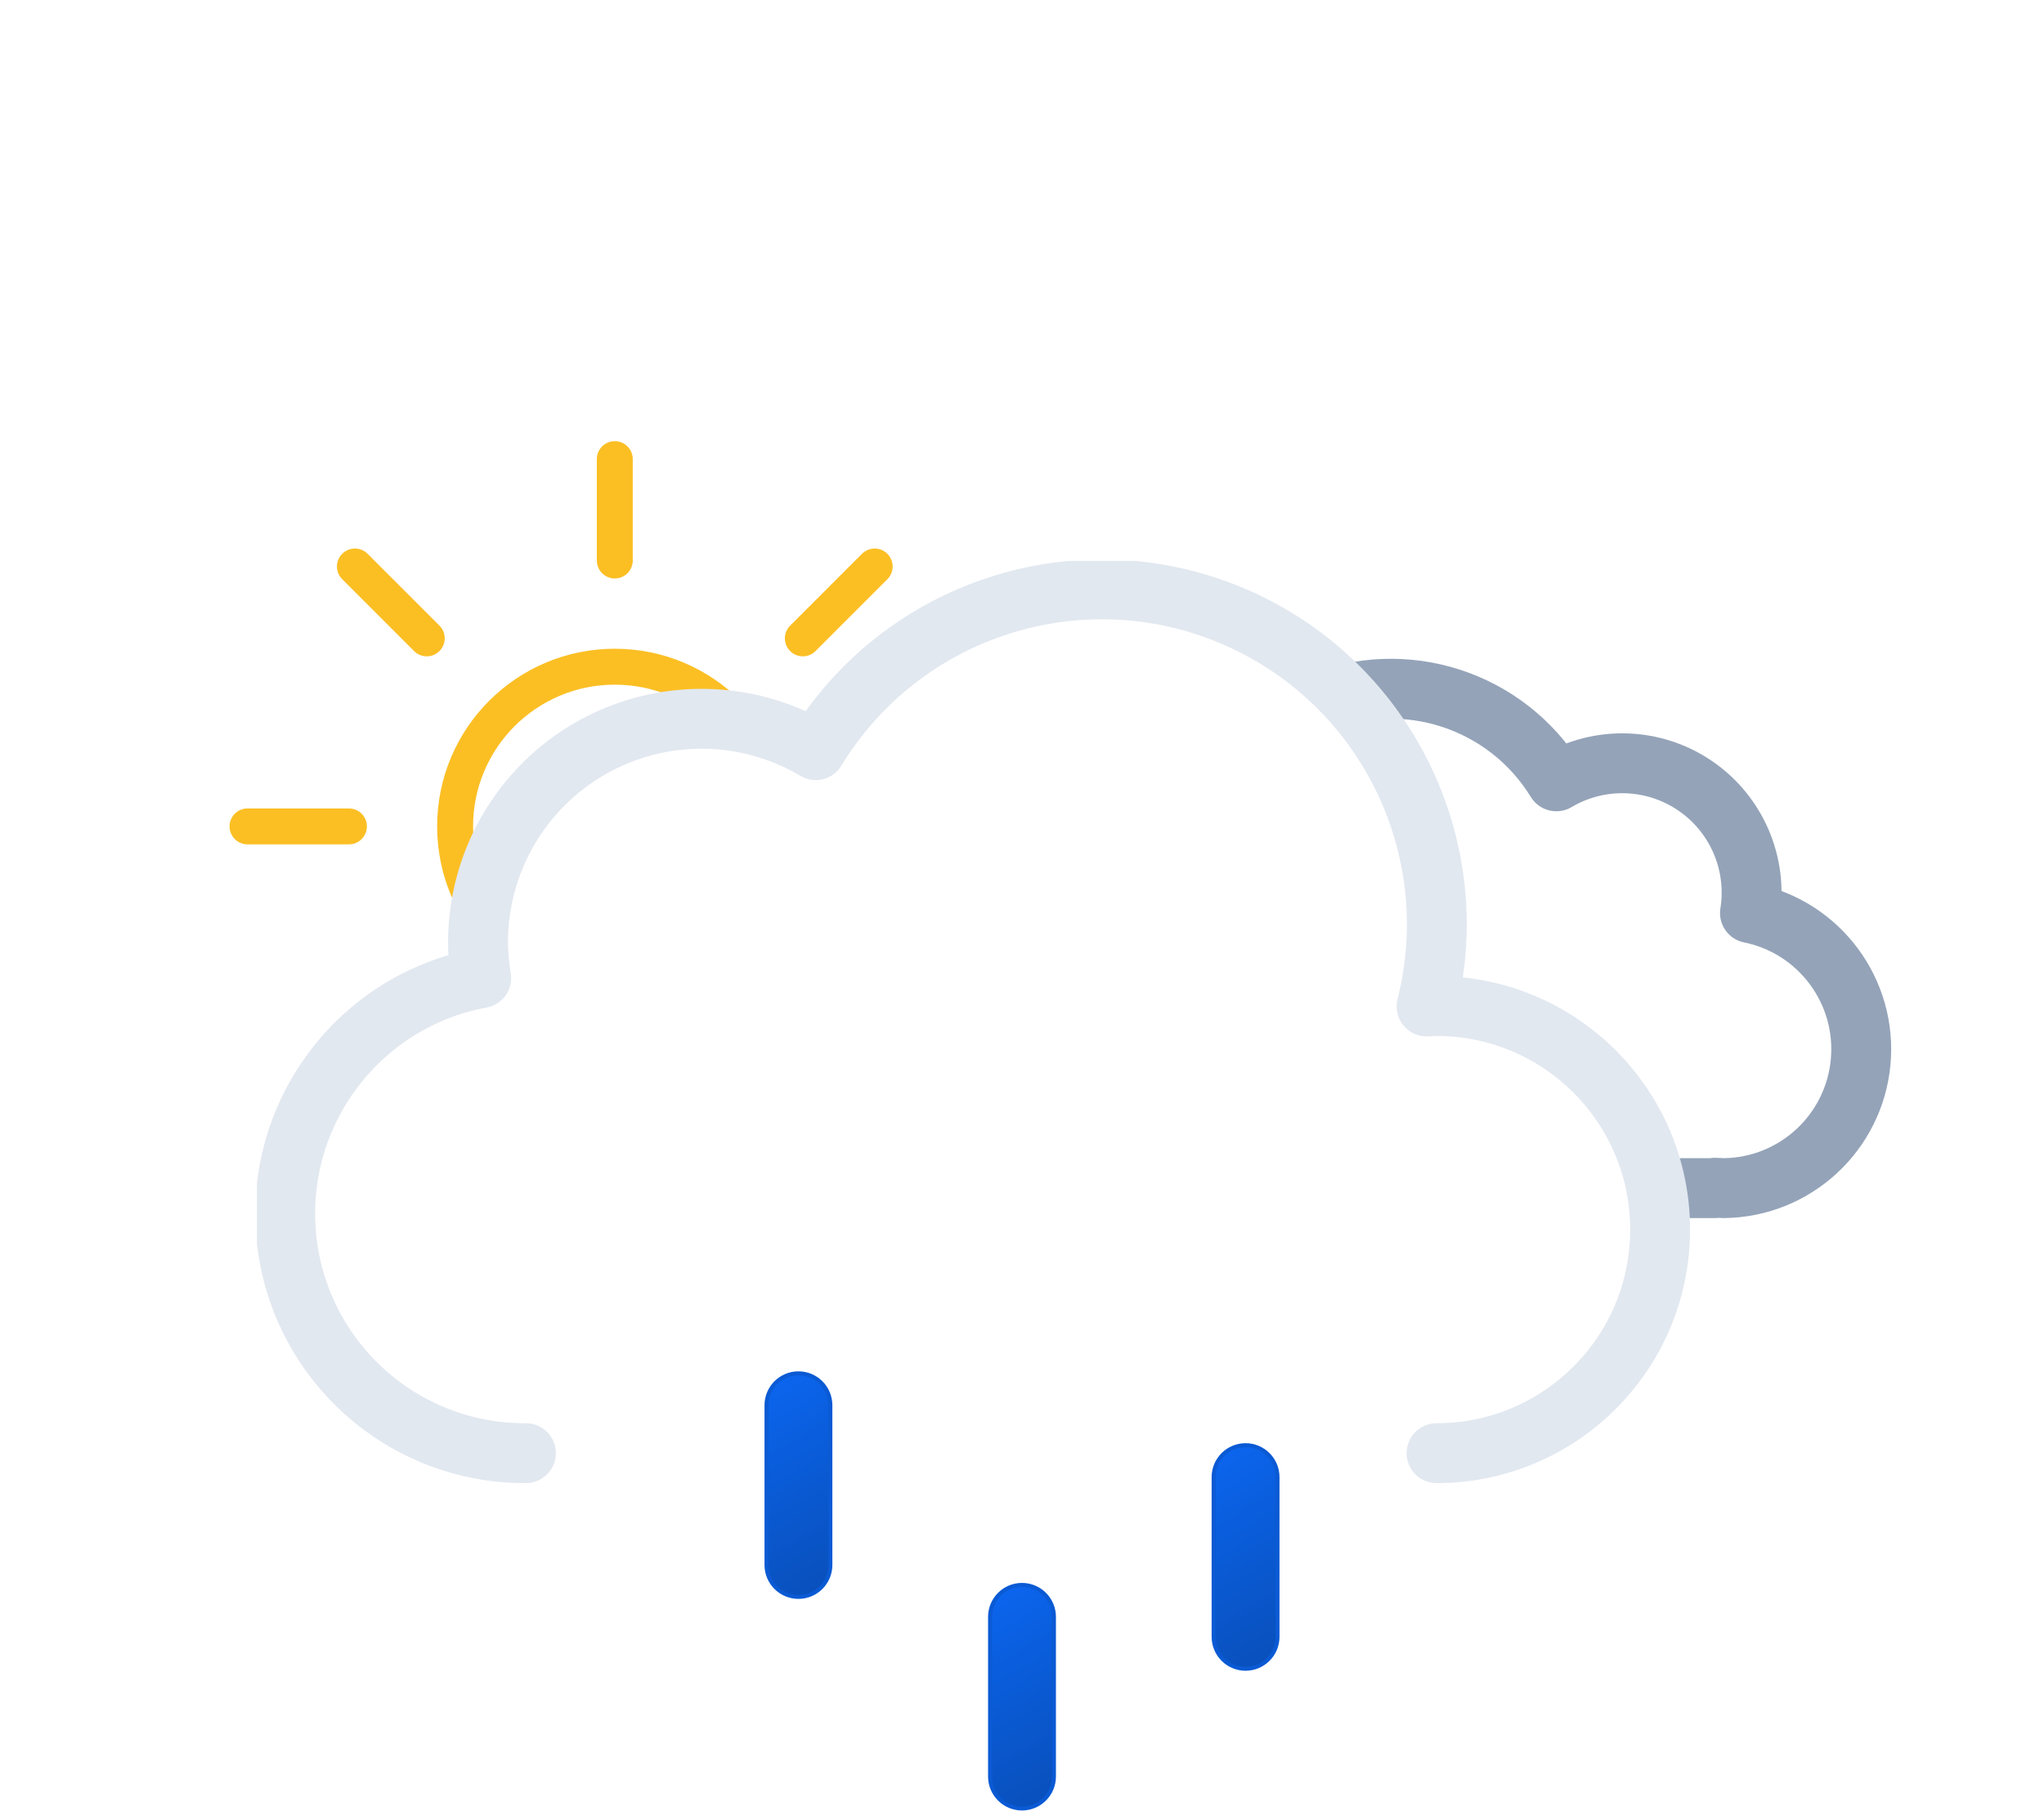
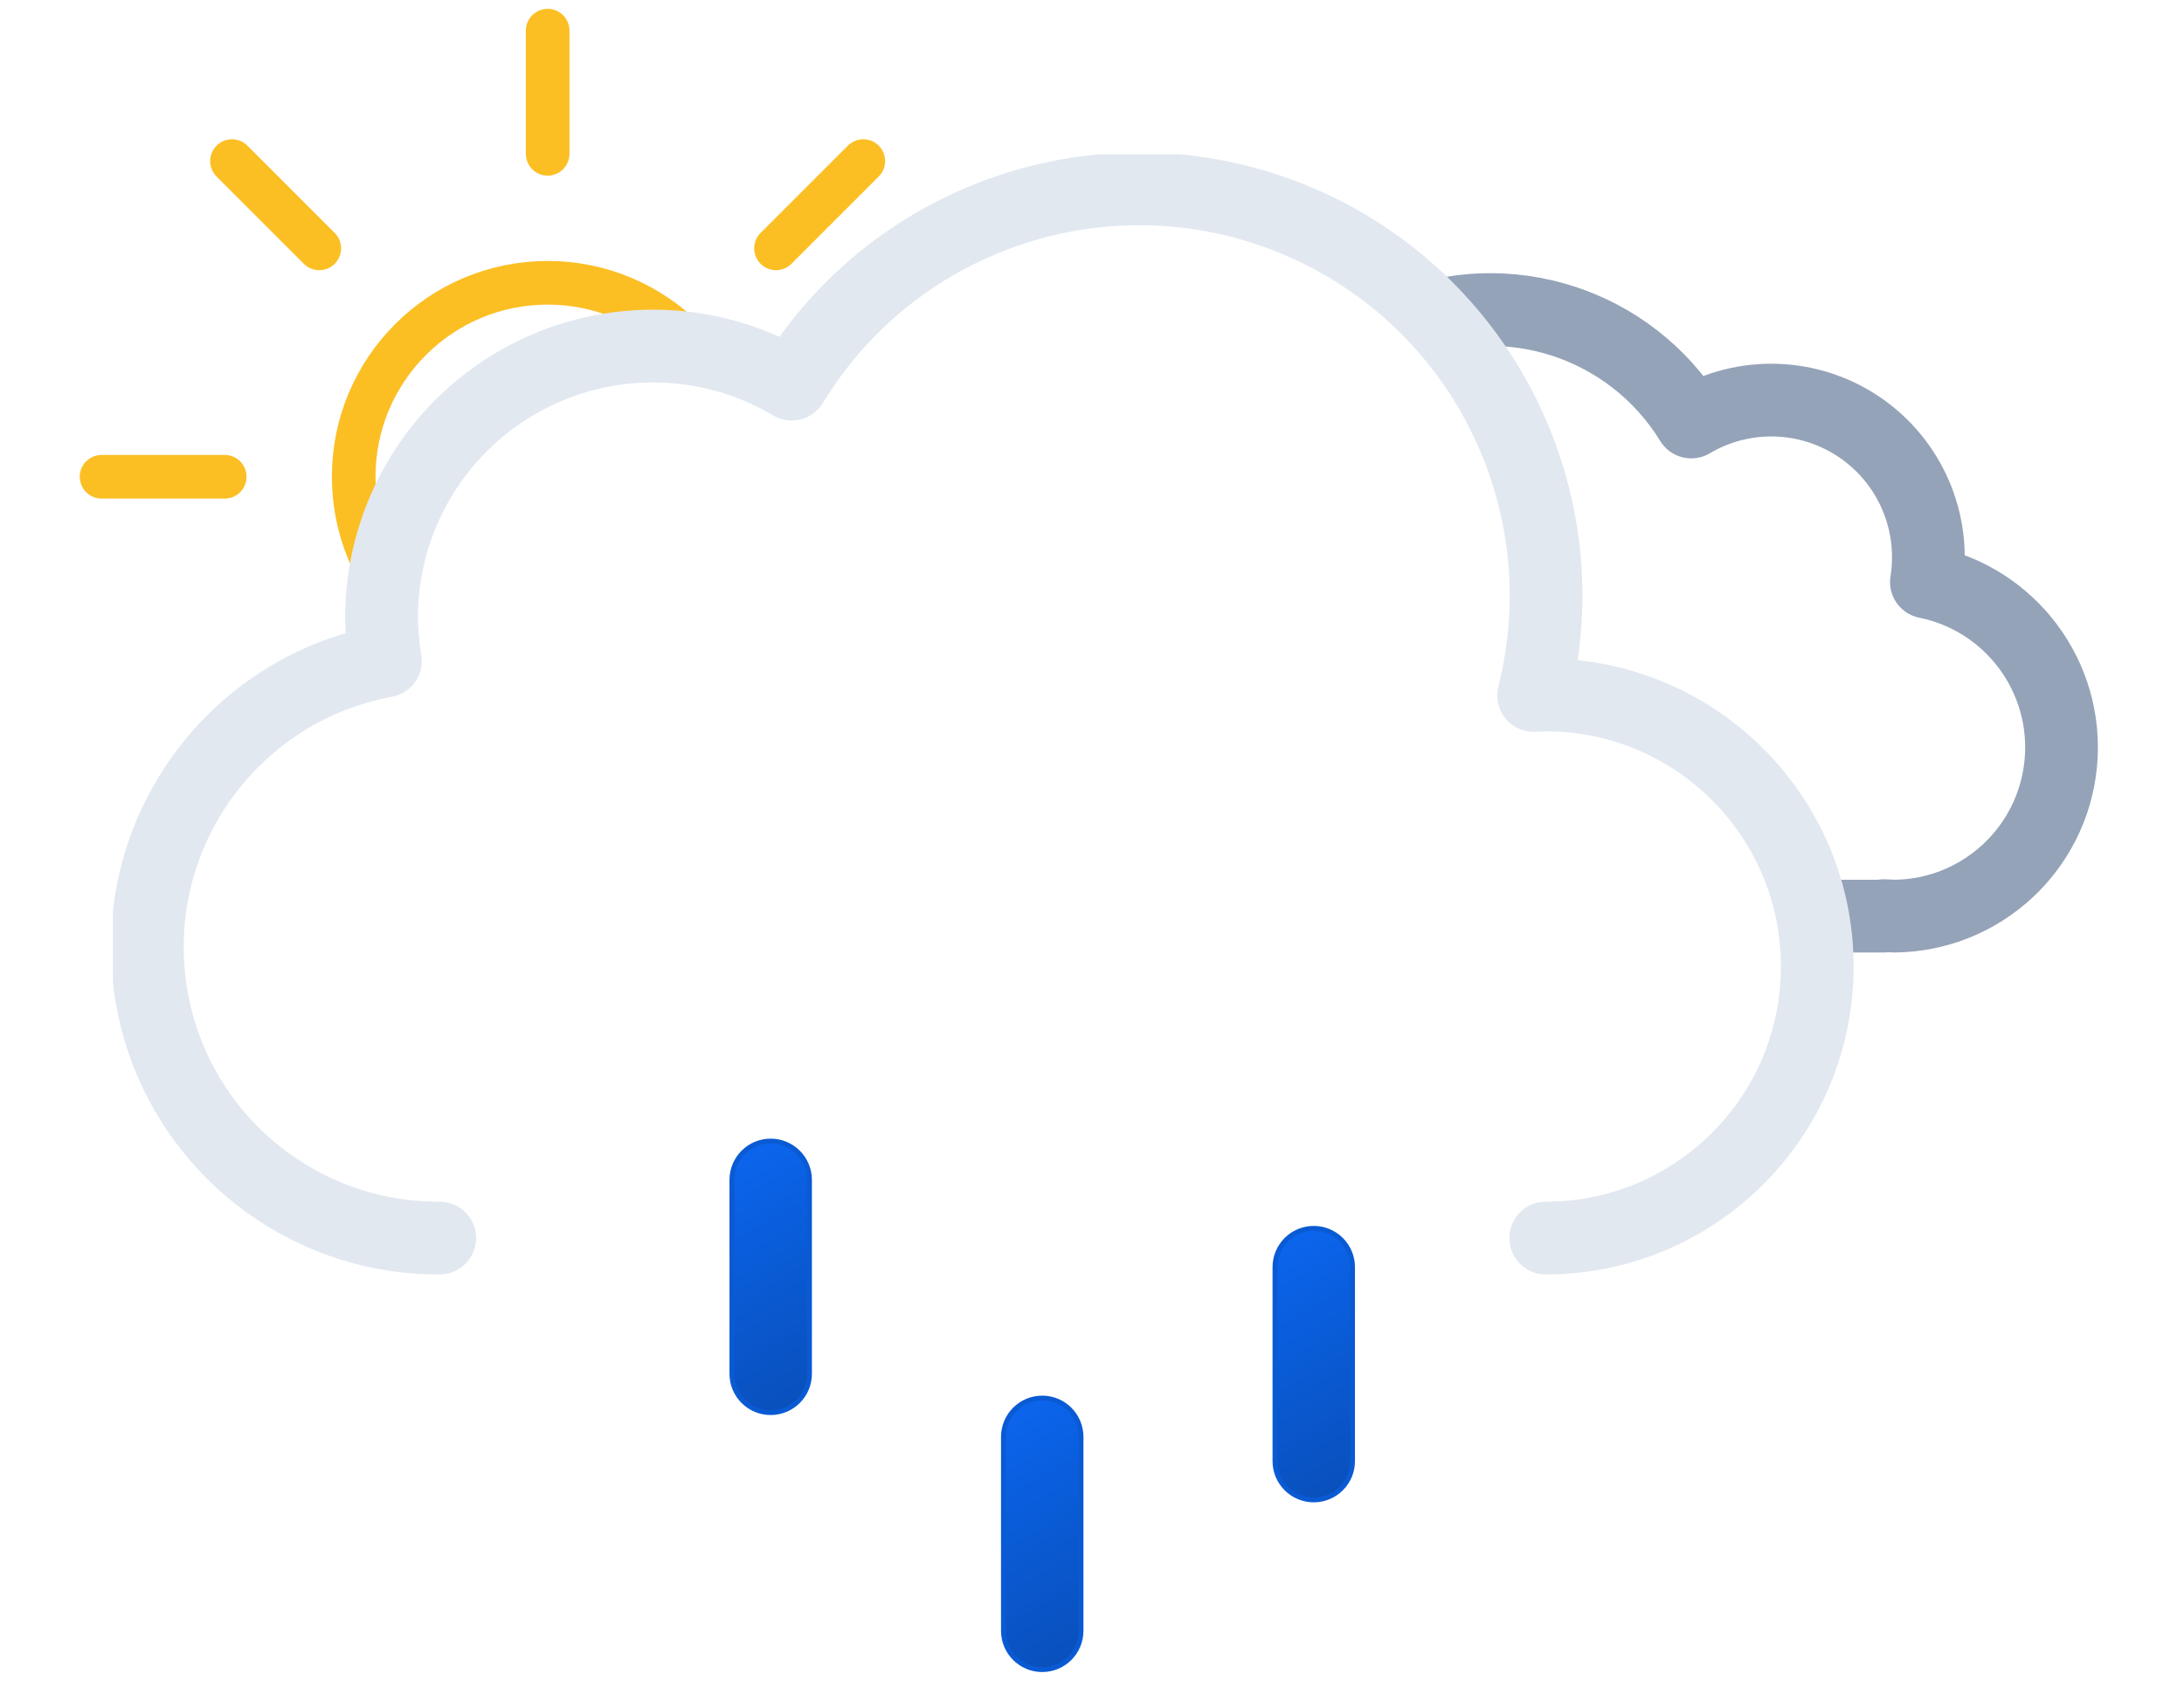
- <svg xmlns="http://www.w3.org/2000/svg" xmlns:xlink="http://www.w3.org/1999/xlink" viewBox="0 0 512 453.5">
+ <svg xmlns="http://www.w3.org/2000/svg" xmlns:xlink="http://www.w3.org/1999/xlink" viewBox="41.054 108.681 450.421 347.778" width="373" height="288" style="">
  <defs>
    <symbol id="g" viewBox="0 0 193 193">
      <circle cx="96.5" cy="96.5" r="40" fill="none" stroke="#fbbf24" stroke-miterlimit="10" stroke-width="9" />
      <path fill="none" stroke="#fbbf24" stroke-linecap="round" stroke-miterlimit="10" stroke-width="9" d="M96.5 29.9V4.5m0 184v-25.4m47.1-113.7 18-18M31.4 161.6l18-18m0-94.2-18-18m130.2 130.2-18-18M4.5 96.5h25.4m158.6 0h-25.4" />
    </symbol>
    <symbol id="i" viewBox="0 0 214.3 140.1">
      <path fill="none" stroke="#94a3b8" stroke-linejoin="round" stroke-width="15" d="M7.5 100.2a32.4 32.4 0 0032.4 32.4h129.8v-.1l2.3.1a34.8 34.8 0 006.5-68.9 32.4 32.4 0 00-48.5-33 48.6 48.6 0 00-88.6 37.1h-1.5a32.4 32.4 0 00-32.4 32.4Z" />
    </symbol>
    <symbol id="j" viewBox="0 0 359 231">
      <path fill="none" stroke="#e2e8f0" stroke-linecap="round" stroke-linejoin="round" stroke-width="15" d="M295.5 223.5a56 56 0 000-112l-2.5.1a83.9 83.9 0 00-153-64.2 56 56 0 00-84.6 48.1 56.6 56.6 0 00.8 9 60 60 0 0011.2 119" />
    </symbol>
    <symbol id="h" viewBox="0 0 447.7 371.5">
      <g clip-path="url(#a)">
        <use xlink:href="#i" width="214.3" height="140.1" transform="translate(195.51 165.01)" />
      </g>
      <use xlink:href="#j" width="359" height="231" transform="translate(0 140.5)" />
    </symbol>
    <symbol id="f" viewBox="0 0 512 371.5">
      <g clip-path="url(#b)">
        <use xlink:href="#g" width="193" height="193" transform="translate(57.5 110.5)" />
      </g>
      <use xlink:href="#h" width="447.7" height="371.5" transform="translate(64.34)" />
    </symbol>
    <symbol id="k" viewBox="0 0 129 110">
      <path fill="url(#c)" stroke="#0a5ad4" stroke-miterlimit="10" d="M8.5 56.5a8 8 0 01-8-8v-40a8 8 0 0116 0v40a8 8 0 01-8 8Z" />
      <path fill="url(#d)" stroke="#0a5ad4" stroke-miterlimit="10" d="M64.5 109.5a8 8 0 01-8-8v-40a8 8 0 0116 0v40a8 8 0 01-8 8Z" />
      <path fill="url(#e)" stroke="#0a5ad4" stroke-miterlimit="10" d="M120.5 74.5a8 8 0 01-8-8v-40a8 8 0 0116 0v40a8 8 0 01-8 8Z" />
    </symbol>
    <linearGradient id="c" x1="1381.3" x2="1399.5" y1="-1144.7" y2="-1097.4" gradientTransform="rotate(-9 8002.567 8233.063)" gradientUnits="userSpaceOnUse">
      <stop offset="0" stop-color="#0b65ed" />
      <stop offset=".5" stop-color="#0a5ad4" />
      <stop offset="1" stop-color="#0950bc" />
    </linearGradient>
    <linearGradient xlink:href="#c" id="d" x1="1428.4" x2="1446.6" y1="-1084.7" y2="-1037.4" gradientTransform="rotate(-9 8009.537 8233.037)" />
    <linearGradient xlink:href="#c" id="e" x1="1489.3" x2="1507.5" y1="-1111.6" y2="-1064.3" gradientTransform="rotate(-9 8016.566 8233.078)" />
    <clipPath id="a">
      <path fill="none" d="M351.5 308a56 56 0 00-56-56l-2.5.1A83.7 83.7 0 00211.5 148V0h236.2v308Z" />
    </clipPath>
    <clipPath id="b">
      <path fill="none" d="M276 148a83.8 83.8 0 00-71.4 40 56 56 0 00-84.6 48 56.6 56.6 0 00.8 9A60 60 0 0072 304H0V0h276Z" />
    </clipPath>
  </defs>
  <use xlink:href="#f" width="512" height="371.5" />
  <use xlink:href="#k" width="129" height="110" transform="translate(191.5 343.5)" />
</svg>
